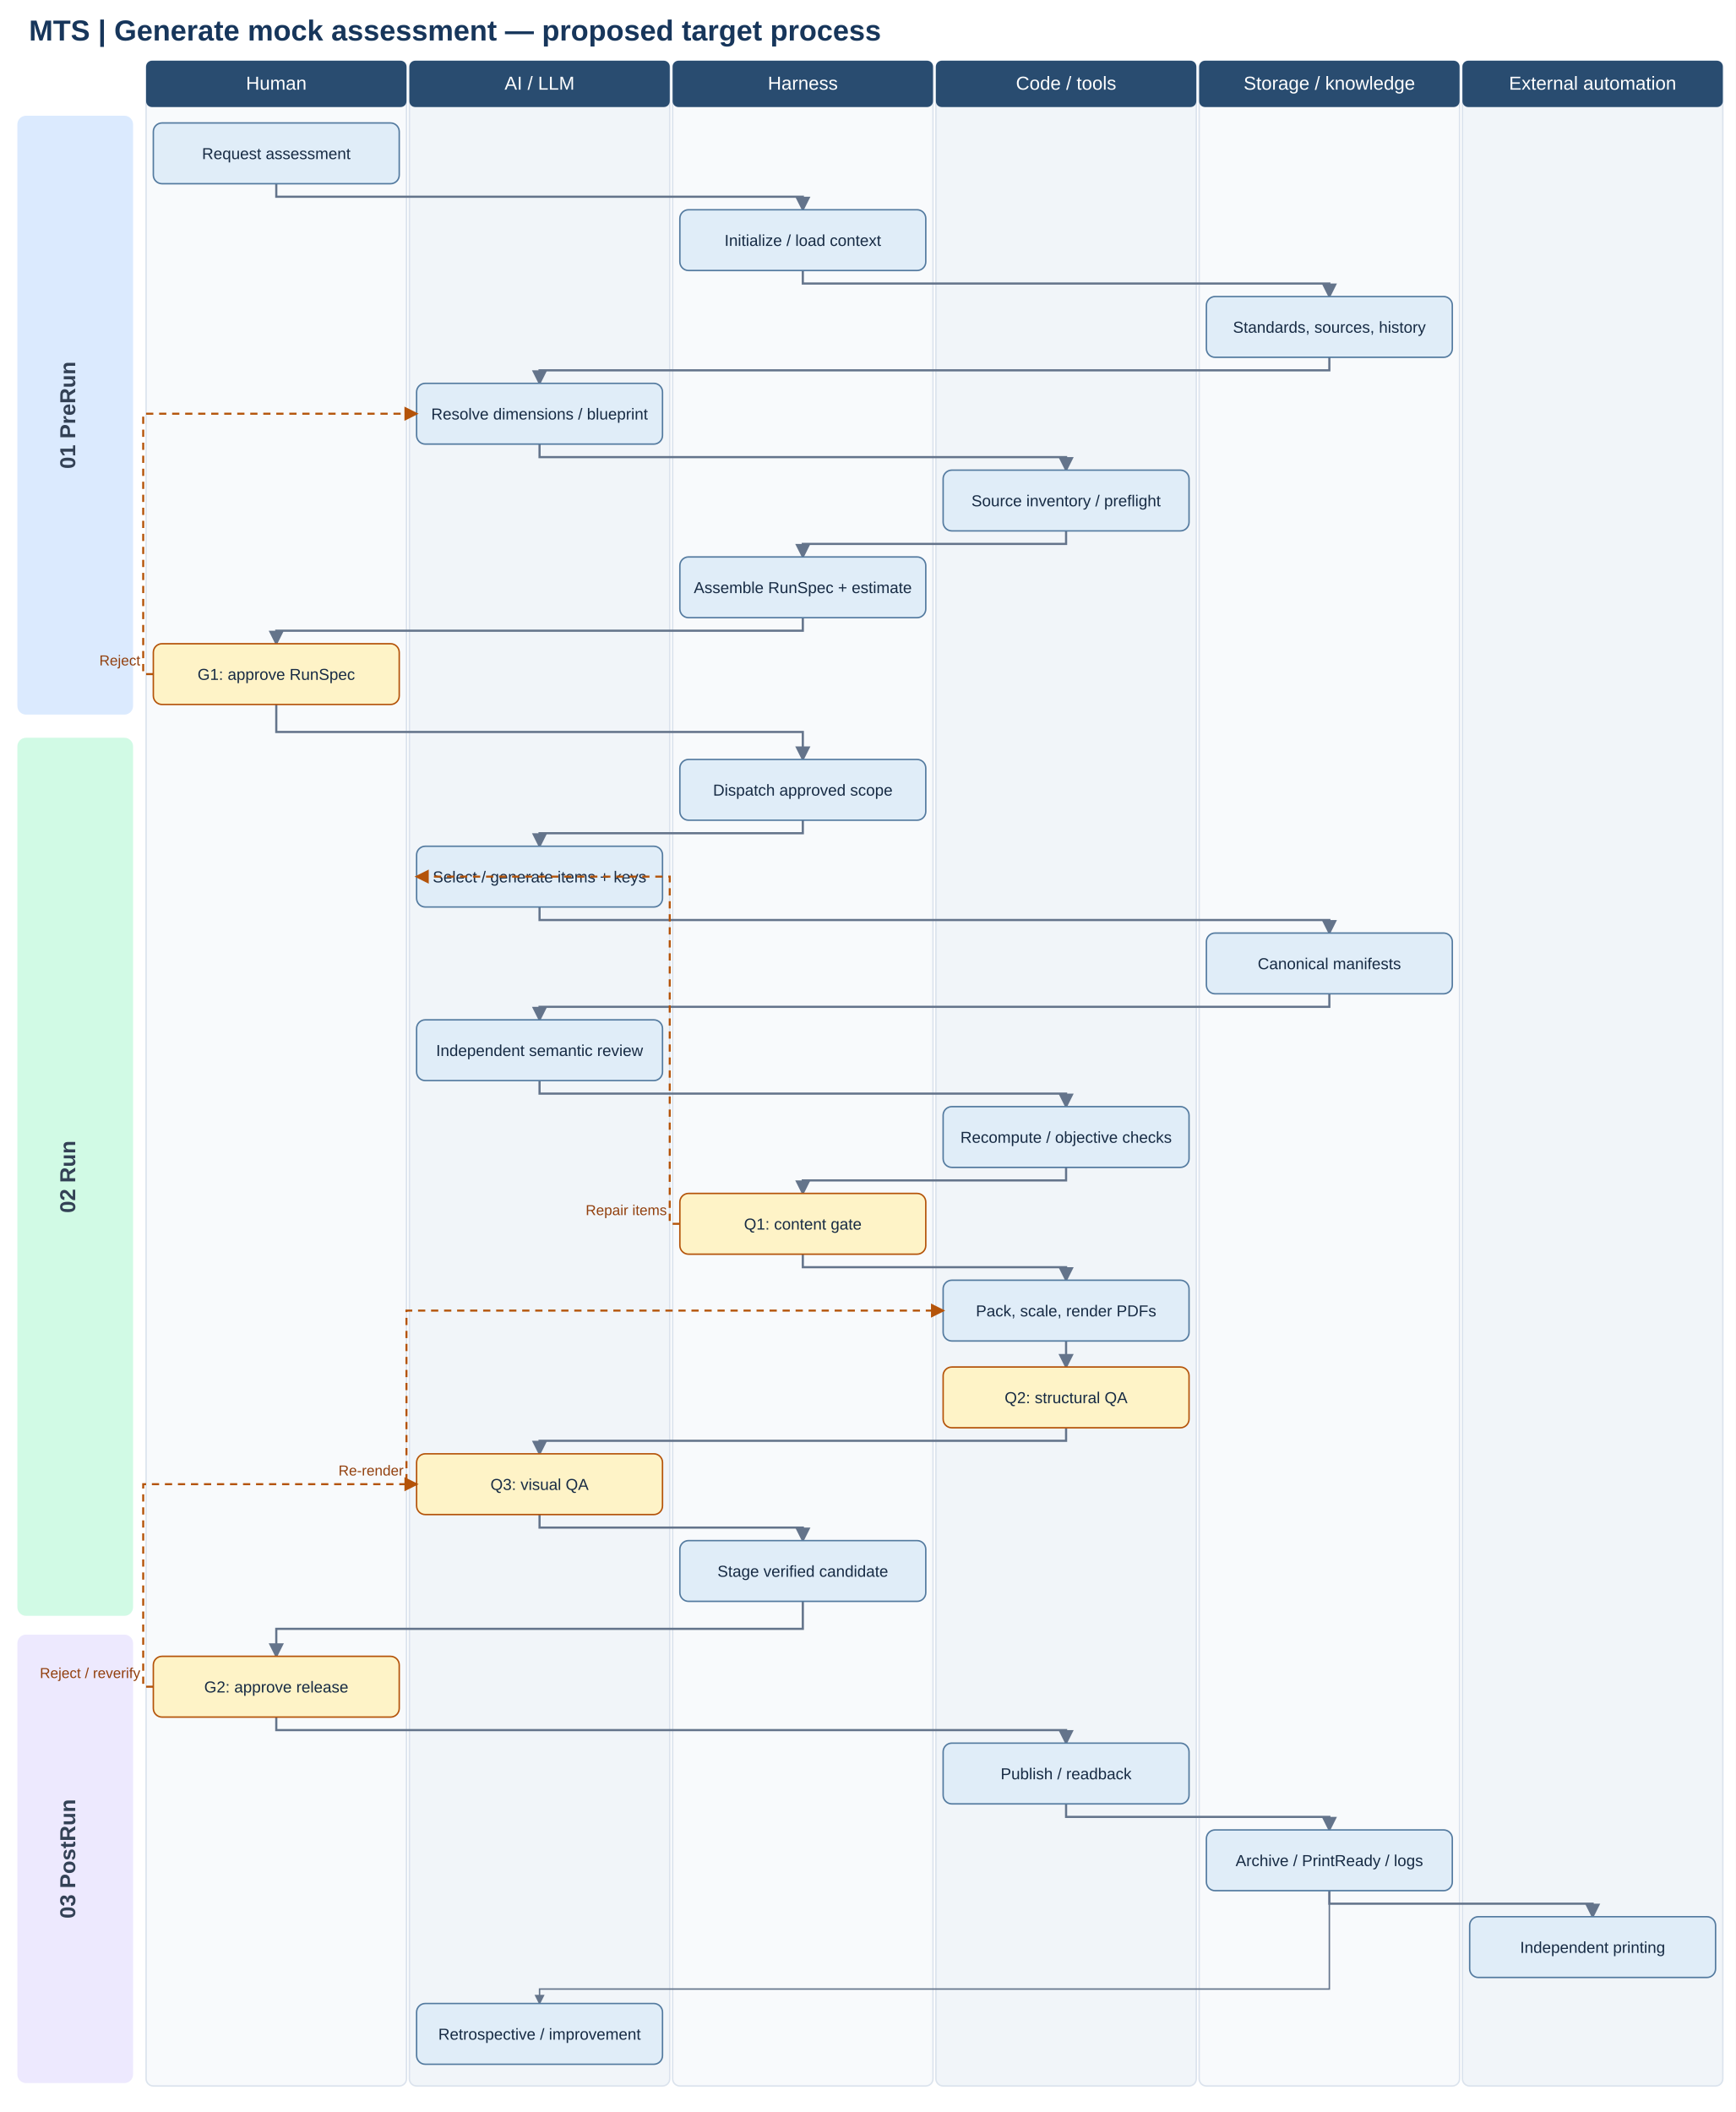
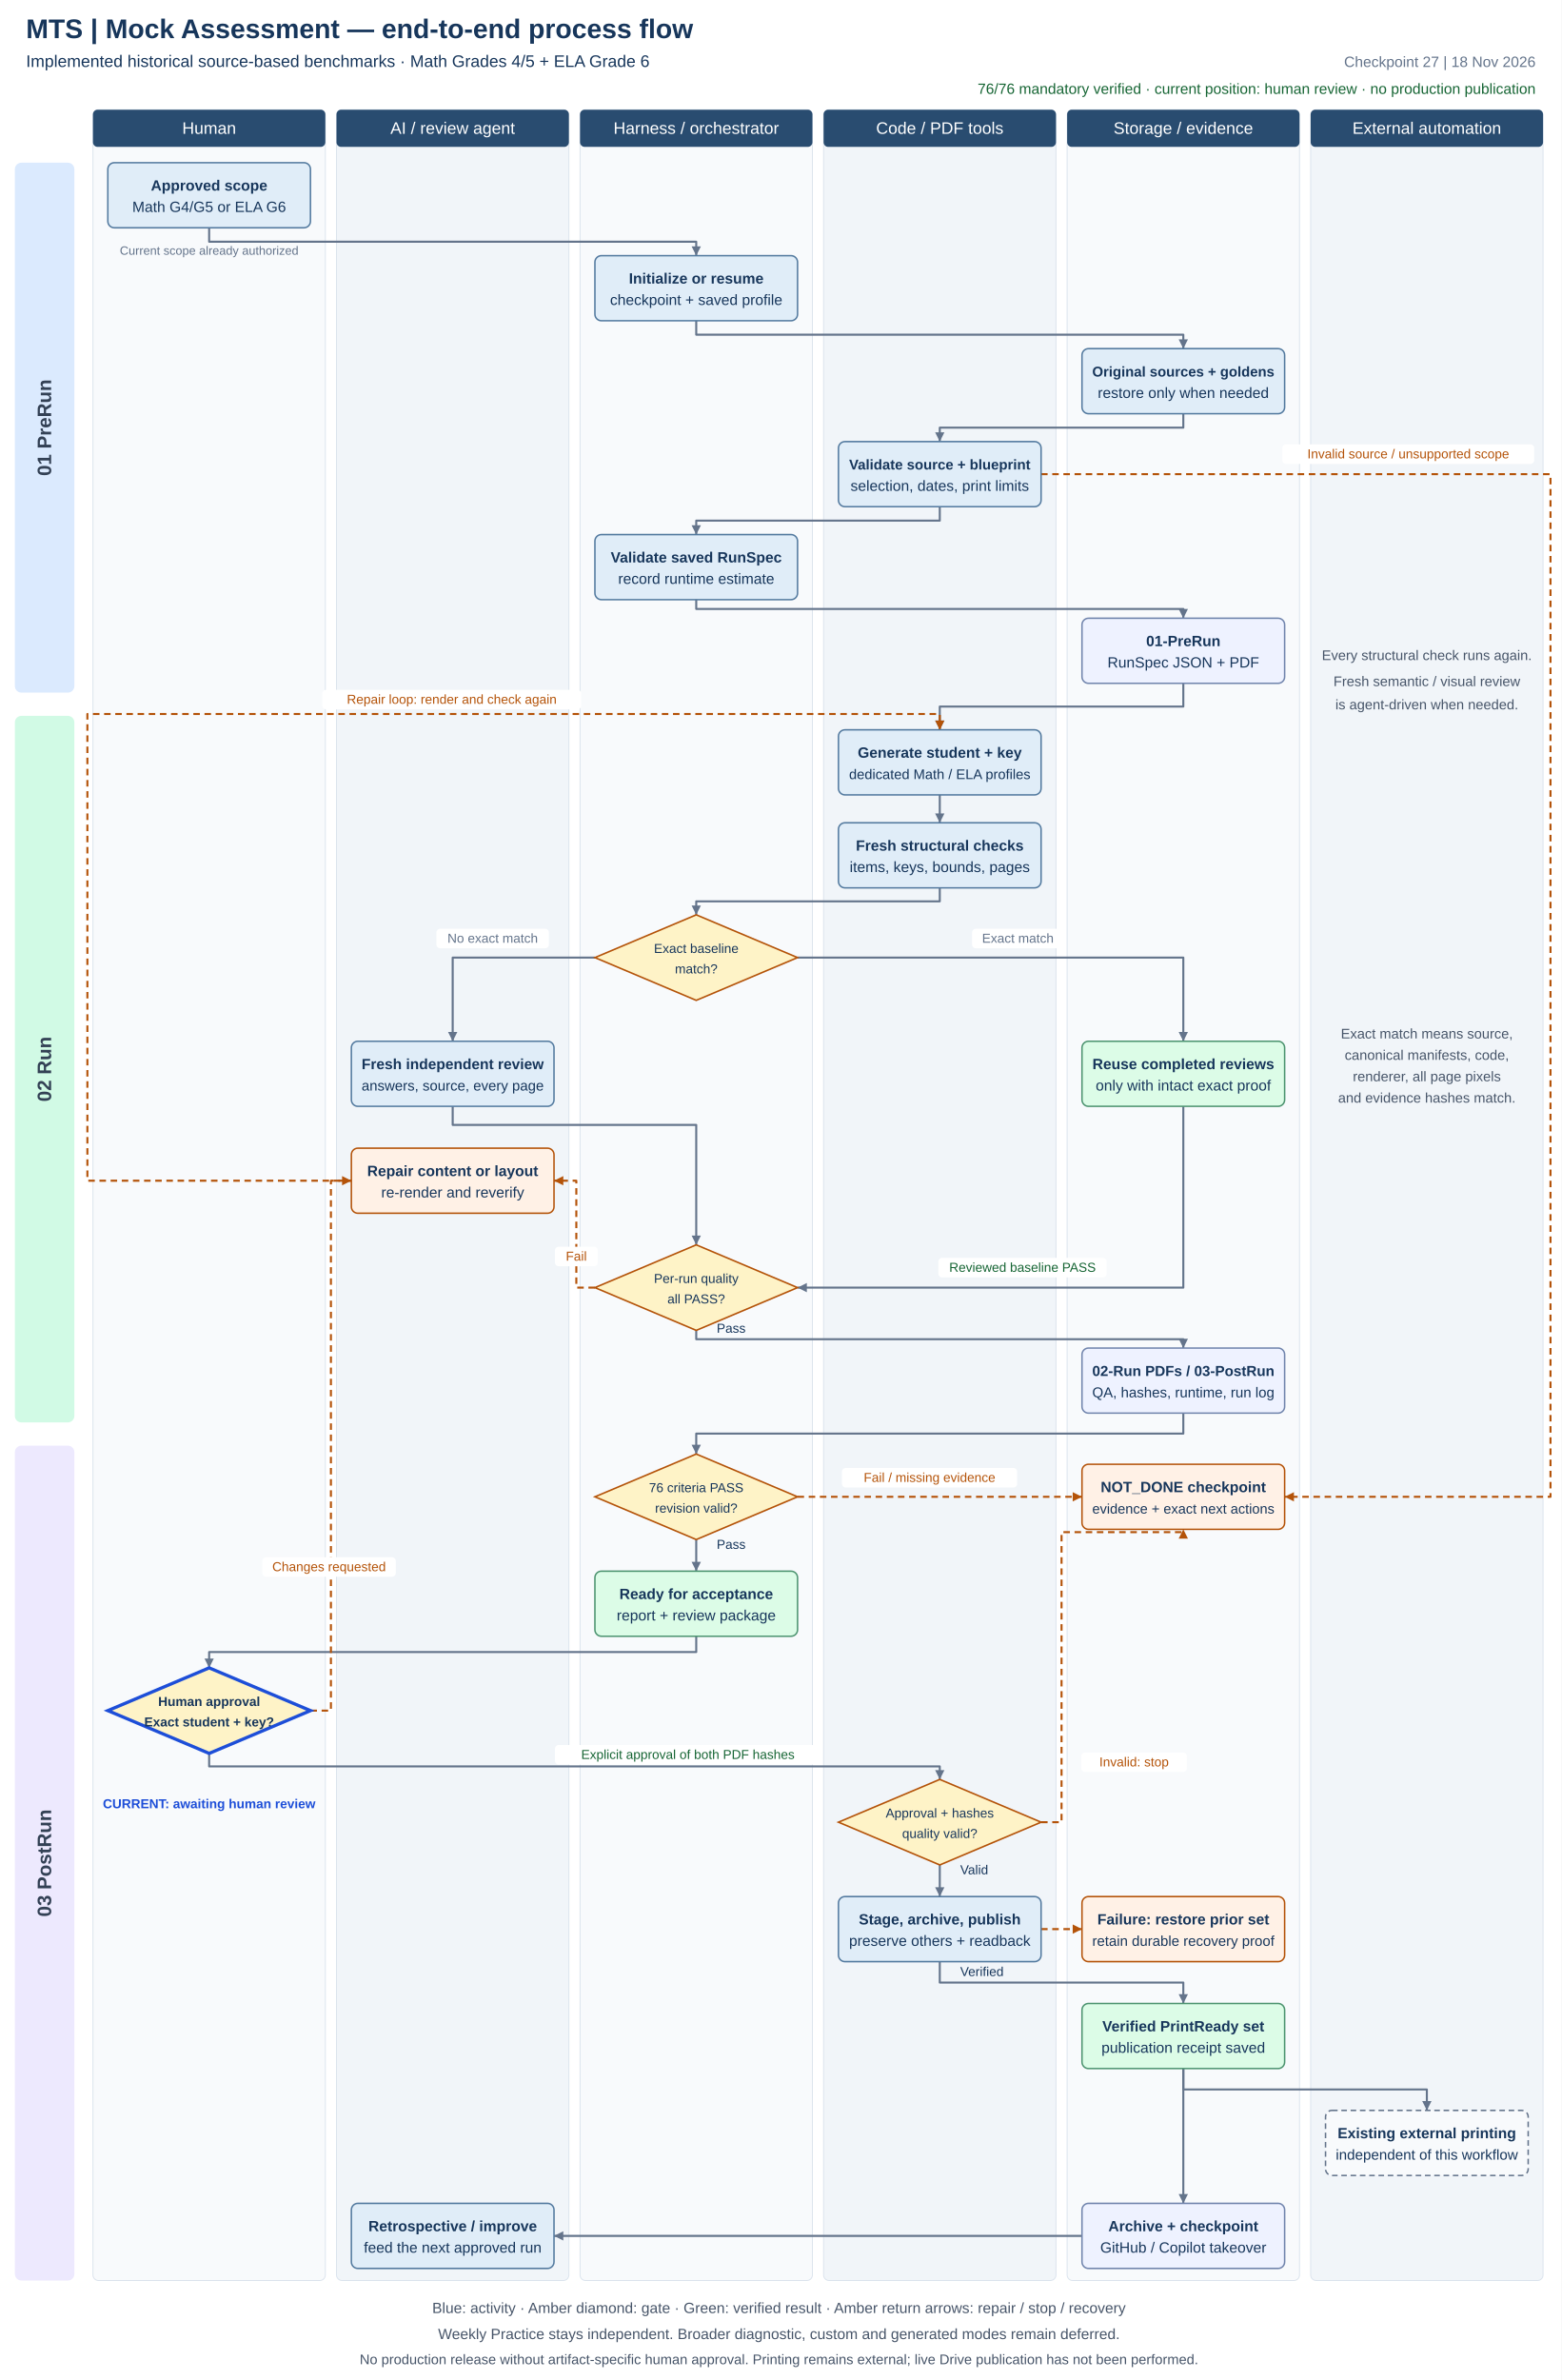
- <svg xmlns="http://www.w3.org/2000/svg" viewBox="0 0 1200 1460" role="img" aria-label="Mock assessment end-to-end swimlane">
-   <defs>
-     <marker id="a" markerWidth="7" markerHeight="7" refX="6" refY="3.5" orient="auto">
-       <path d="M0 0L7 3.5L0 7Z" fill="#64748b" />
-     </marker>
-     <marker id="r" markerWidth="7" markerHeight="7" refX="6" refY="3.5" orient="auto">
-       <path d="M0 0L7 3.5L0 7Z" fill="#b45309" />
-     </marker>
-   </defs>
-   <rect width="1200" height="1460" fill="#fff" />
-   <g font-family="Arial,sans-serif">
-     <text x="20" y="28" font-size="20" font-weight="bold" fill="#17365b">MTS | Generate mock assessment — proposed target process</text>
-     <rect x="101" y="42" width="180" height="1400" rx="5" fill="#f8fafc" stroke="#dbe3ed" />
-     <rect x="101" y="42" width="180" height="32" rx="4" fill="#294c70" />
-     <text x="191" y="62" fill="white" text-anchor="middle" font-size="13">Human</text>
-     <rect x="283" y="42" width="180" height="1400" rx="5" fill="#f1f5f9" stroke="#dbe3ed" />
-     <rect x="283" y="42" width="180" height="32" rx="4" fill="#294c70" />
-     <text x="373" y="62" fill="white" text-anchor="middle" font-size="13">AI / LLM</text>
-     <rect x="465" y="42" width="180" height="1400" rx="5" fill="#f8fafc" stroke="#dbe3ed" />
-     <rect x="465" y="42" width="180" height="32" rx="4" fill="#294c70" />
-     <text x="555" y="62" fill="white" text-anchor="middle" font-size="13">Harness</text>
-     <rect x="647" y="42" width="180" height="1400" rx="5" fill="#f1f5f9" stroke="#dbe3ed" />
-     <rect x="647" y="42" width="180" height="32" rx="4" fill="#294c70" />
-     <text x="737" y="62" fill="white" text-anchor="middle" font-size="13">Code / tools</text>
-     <rect x="829" y="42" width="180" height="1400" rx="5" fill="#f8fafc" stroke="#dbe3ed" />
-     <rect x="829" y="42" width="180" height="32" rx="4" fill="#294c70" />
-     <text x="919" y="62" fill="white" text-anchor="middle" font-size="13">Storage / knowledge</text>
-     <rect x="1011" y="42" width="180" height="1400" rx="5" fill="#f1f5f9" stroke="#dbe3ed" />
-     <rect x="1011" y="42" width="180" height="32" rx="4" fill="#294c70" />
-     <text x="1101" y="62" fill="white" text-anchor="middle" font-size="13">External automation</text>
-     <rect x="12" y="80" width="80" height="414" rx="6" fill="#dbeafe" />
-     <text transform="translate(52 287) rotate(-90)" text-anchor="middle" font-size="15" font-weight="bold" fill="#334155">01 PreRun</text>
-     <rect x="12" y="510" width="80" height="607" rx="6" fill="#d1fae5" />
-     <text transform="translate(52 813.5) rotate(-90)" text-anchor="middle" font-size="15" font-weight="bold" fill="#334155">02 Run</text>
-     <rect x="12" y="1130" width="80" height="310" rx="6" fill="#ede9fe" />
-     <text transform="translate(52 1285) rotate(-90)" text-anchor="middle" font-size="15" font-weight="bold" fill="#334155">03 PostRun</text>
-     <path d="M191 127 V136 H555 V145" fill="none" stroke="#64748b" stroke-width="1.5" marker-end="url(#a)" />
-     <path d="M555 187 V196 H919 V205" fill="none" stroke="#64748b" stroke-width="1.5" marker-end="url(#a)" />
-     <path d="M919 247 V256 H373 V265" fill="none" stroke="#64748b" stroke-width="1.5" marker-end="url(#a)" />
-     <path d="M373 307 V316 H737 V325" fill="none" stroke="#64748b" stroke-width="1.5" marker-end="url(#a)" />
-     <path d="M737 367 V376 H555 V385" fill="none" stroke="#64748b" stroke-width="1.5" marker-end="url(#a)" />
-     <path d="M555 427 V436 H191 V445" fill="none" stroke="#64748b" stroke-width="1.5" marker-end="url(#a)" />
-     <path d="M191 487 V506 H555 V525" fill="none" stroke="#64748b" stroke-width="1.5" marker-end="url(#a)" />
-     <path d="M555 567 V576 H373 V585" fill="none" stroke="#64748b" stroke-width="1.5" marker-end="url(#a)" />
-     <path d="M373 627 V636 H919 V645" fill="none" stroke="#64748b" stroke-width="1.5" marker-end="url(#a)" />
-     <path d="M919 687 V696 H373 V705" fill="none" stroke="#64748b" stroke-width="1.5" marker-end="url(#a)" />
-     <path d="M373 747 V756 H737 V765" fill="none" stroke="#64748b" stroke-width="1.5" marker-end="url(#a)" />
-     <path d="M737 807 V816 H555 V825" fill="none" stroke="#64748b" stroke-width="1.5" marker-end="url(#a)" />
-     <path d="M555 867 V876 H737 V885" fill="none" stroke="#64748b" stroke-width="1.5" marker-end="url(#a)" />
-     <path d="M737 927 V936 H737 V945" fill="none" stroke="#64748b" stroke-width="1.5" marker-end="url(#a)" />
-     <path d="M737 987 V996 H373 V1005" fill="none" stroke="#64748b" stroke-width="1.5" marker-end="url(#a)" />
-     <path d="M373 1047 V1056 H555 V1065" fill="none" stroke="#64748b" stroke-width="1.5" marker-end="url(#a)" />
-     <path d="M555 1107 V1126 H191 V1145" fill="none" stroke="#64748b" stroke-width="1.5" marker-end="url(#a)" />
-     <path d="M191 1187 V1196 H737 V1205" fill="none" stroke="#64748b" stroke-width="1.5" marker-end="url(#a)" />
-     <path d="M737 1247 V1256 H919 V1265" fill="none" stroke="#64748b" stroke-width="1.5" marker-end="url(#a)" />
-     <path d="M919 1307 V1316 H1101 V1325" fill="none" stroke="#64748b" stroke-width="1.5" marker-end="url(#a)" />
-     <path d="M919 1307 V1375 H373 V1385" stroke="#64748b" fill="none" marker-end="url(#a)" />
-     <rect x="106" y="85" width="170" height="42" rx="6" fill="#e0edf8" stroke="#537a9f" />
-     <text x="191" y="110" font-size="11" text-anchor="middle" fill="#172b44">Request assessment</text>
-     <rect x="470" y="145" width="170" height="42" rx="6" fill="#e0edf8" stroke="#537a9f" />
-     <text x="555" y="170" font-size="11" text-anchor="middle" fill="#172b44">Initialize / load context</text>
-     <rect x="834" y="205" width="170" height="42" rx="6" fill="#e0edf8" stroke="#537a9f" />
-     <text x="919" y="230" font-size="11" text-anchor="middle" fill="#172b44">Standards, sources, history</text>
-     <rect x="288" y="265" width="170" height="42" rx="6" fill="#e0edf8" stroke="#537a9f" />
-     <text x="373" y="290" font-size="11" text-anchor="middle" fill="#172b44">Resolve dimensions / blueprint</text>
-     <rect x="652" y="325" width="170" height="42" rx="6" fill="#e0edf8" stroke="#537a9f" />
-     <text x="737" y="350" font-size="11" text-anchor="middle" fill="#172b44">Source inventory / preflight</text>
-     <rect x="470" y="385" width="170" height="42" rx="6" fill="#e0edf8" stroke="#537a9f" />
-     <text x="555" y="410" font-size="11" text-anchor="middle" fill="#172b44">Assemble RunSpec + estimate</text>
-     <rect x="106" y="445" width="170" height="42" rx="6" fill="#fef3c7" stroke="#b45309" />
-     <text x="191" y="470" font-size="11" text-anchor="middle" fill="#172b44">G1: approve RunSpec</text>
-     <rect x="470" y="525" width="170" height="42" rx="6" fill="#e0edf8" stroke="#537a9f" />
-     <text x="555" y="550" font-size="11" text-anchor="middle" fill="#172b44">Dispatch approved scope</text>
-     <rect x="288" y="585" width="170" height="42" rx="6" fill="#e0edf8" stroke="#537a9f" />
-     <text x="373" y="610" font-size="11" text-anchor="middle" fill="#172b44">Select / generate items + keys</text>
-     <rect x="834" y="645" width="170" height="42" rx="6" fill="#e0edf8" stroke="#537a9f" />
-     <text x="919" y="670" font-size="11" text-anchor="middle" fill="#172b44">Canonical manifests</text>
-     <rect x="288" y="705" width="170" height="42" rx="6" fill="#e0edf8" stroke="#537a9f" />
-     <text x="373" y="730" font-size="11" text-anchor="middle" fill="#172b44">Independent semantic review</text>
-     <rect x="652" y="765" width="170" height="42" rx="6" fill="#e0edf8" stroke="#537a9f" />
-     <text x="737" y="790" font-size="11" text-anchor="middle" fill="#172b44">Recompute / objective checks</text>
-     <rect x="470" y="825" width="170" height="42" rx="6" fill="#fef3c7" stroke="#b45309" />
-     <text x="555" y="850" font-size="11" text-anchor="middle" fill="#172b44">Q1: content gate</text>
-     <rect x="652" y="885" width="170" height="42" rx="6" fill="#e0edf8" stroke="#537a9f" />
-     <text x="737" y="910" font-size="11" text-anchor="middle" fill="#172b44">Pack, scale, render PDFs</text>
-     <rect x="652" y="945" width="170" height="42" rx="6" fill="#fef3c7" stroke="#b45309" />
-     <text x="737" y="970" font-size="11" text-anchor="middle" fill="#172b44">Q2: structural QA</text>
-     <rect x="288" y="1005" width="170" height="42" rx="6" fill="#fef3c7" stroke="#b45309" />
-     <text x="373" y="1030" font-size="11" text-anchor="middle" fill="#172b44">Q3: visual QA</text>
-     <rect x="470" y="1065" width="170" height="42" rx="6" fill="#e0edf8" stroke="#537a9f" />
-     <text x="555" y="1090" font-size="11" text-anchor="middle" fill="#172b44">Stage verified candidate</text>
-     <rect x="106" y="1145" width="170" height="42" rx="6" fill="#fef3c7" stroke="#b45309" />
-     <text x="191" y="1170" font-size="11" text-anchor="middle" fill="#172b44">G2: approve release</text>
-     <rect x="652" y="1205" width="170" height="42" rx="6" fill="#e0edf8" stroke="#537a9f" />
-     <text x="737" y="1230" font-size="11" text-anchor="middle" fill="#172b44">Publish / readback</text>
-     <rect x="834" y="1265" width="170" height="42" rx="6" fill="#e0edf8" stroke="#537a9f" />
-     <text x="919" y="1290" font-size="11" text-anchor="middle" fill="#172b44">Archive / PrintReady / logs</text>
-     <rect x="1016" y="1325" width="170" height="42" rx="6" fill="#e0edf8" stroke="#537a9f" />
-     <text x="1101" y="1350" font-size="11" text-anchor="middle" fill="#172b44">Independent printing</text>
-     <rect x="288" y="1385" width="170" height="42" rx="6" fill="#e0edf8" stroke="#537a9f" />
-     <text x="373" y="1410" font-size="11" text-anchor="middle" fill="#172b44">Retrospective / improvement</text>
-     <path d="M106 466 H99 V286 H288" stroke="#b45309" stroke-width="1.4" stroke-dasharray="5 4" fill="none" marker-end="url(#r)" />
-     <text x="97" y="460" text-anchor="end" font-size="10" fill="#92400e">Reject</text>
-     <path d="M470 846 H463 V606 H288" stroke="#b45309" stroke-width="1.4" stroke-dasharray="5 4" fill="none" marker-end="url(#r)" />
-     <text x="461" y="840" text-anchor="end" font-size="10" fill="#92400e">Repair items</text>
-     <path d="M288 1026 H281 V906 H652" stroke="#b45309" stroke-width="1.4" stroke-dasharray="5 4" fill="none" marker-end="url(#r)" />
-     <text x="279" y="1020" text-anchor="end" font-size="10" fill="#92400e">Re-render</text>
-     <path d="M106 1166 H99 V1026 H288" stroke="#b45309" stroke-width="1.4" stroke-dasharray="5 4" fill="none" marker-end="url(#r)" />
-     <text x="97" y="1160" text-anchor="end" font-size="10" fill="#92400e">Reject / reverify</text>
+ <svg xmlns="http://www.w3.org/2000/svg" width="1680" height="2560" viewBox="0 0 1680 2560" role="img" aria-label="Implemented MTS Mock Assessment end-to-end process flow with six responsibility swimlanes">
+   <rect width="1680" height="2560" fill="#fff" />
+   <g font-family="Arial, Helvetica, sans-serif">
+     <text x="28" y="41" font-size="29" fill="#17365b" text-anchor="start" font-weight="bold">MTS | Mock Assessment — end-to-end process flow</text>
+     <text x="28" y="72" font-size="18" fill="#17365b" text-anchor="start" font-weight="normal">Implemented historical source-based benchmarks · Math Grades 4/5 + ELA Grade 6</text>
+     <text x="1652" y="72" font-size="16" fill="#64748b" text-anchor="end" font-weight="normal">Checkpoint 27 | 18 Nov 2026</text>
+     <text x="1652" y="101" font-size="16" fill="#166534" text-anchor="end" font-weight="normal">76/76 mandatory verified · current position: human review · no production publication</text>
+     <rect x="100" y="118" width="250" height="2335" rx="6" fill="#f8fafc" stroke="#dbe3ed" />
+     <rect x="100" y="118" width="250" height="40" rx="5" fill="#294c70" />
+     <text x="225" y="144" font-size="18" fill="white" text-anchor="middle" font-weight="normal">Human</text>
+     <rect x="362" y="118" width="250" height="2335" rx="6" fill="#f1f5f9" stroke="#dbe3ed" />
+     <rect x="362" y="118" width="250" height="40" rx="5" fill="#294c70" />
+     <text x="487" y="144" font-size="18" fill="white" text-anchor="middle" font-weight="normal">AI / review agent</text>
+     <rect x="624" y="118" width="250" height="2335" rx="6" fill="#f8fafc" stroke="#dbe3ed" />
+     <rect x="624" y="118" width="250" height="40" rx="5" fill="#294c70" />
+     <text x="749" y="144" font-size="18" fill="white" text-anchor="middle" font-weight="normal">Harness / orchestrator</text>
+     <rect x="886" y="118" width="250" height="2335" rx="6" fill="#f1f5f9" stroke="#dbe3ed" />
+     <rect x="886" y="118" width="250" height="40" rx="5" fill="#294c70" />
+     <text x="1011" y="144" font-size="18" fill="white" text-anchor="middle" font-weight="normal">Code / PDF tools</text>
+     <rect x="1148" y="118" width="250" height="2335" rx="6" fill="#f8fafc" stroke="#dbe3ed" />
+     <rect x="1148" y="118" width="250" height="40" rx="5" fill="#294c70" />
+     <text x="1273" y="144" font-size="18" fill="white" text-anchor="middle" font-weight="normal">Storage / evidence</text>
+     <rect x="1410" y="118" width="250" height="2335" rx="6" fill="#f1f5f9" stroke="#dbe3ed" />
+     <rect x="1410" y="118" width="250" height="40" rx="5" fill="#294c70" />
+     <text x="1535" y="144" font-size="18" fill="white" text-anchor="middle" font-weight="normal">External automation</text>
+     <rect x="16" y="175" width="64" height="570" rx="7" fill="#dbeafe" />
+     <text transform="translate(55 460.0) rotate(-90)" font-size="21" text-anchor="middle" font-weight="bold" fill="#334155">01 PreRun</text>
+     <rect x="16" y="770" width="64" height="760" rx="7" fill="#d1fae5" />
+     <text transform="translate(55 1150.0) rotate(-90)" font-size="21" text-anchor="middle" font-weight="bold" fill="#334155">02 Run</text>
+     <rect x="16" y="1555" width="64" height="898" rx="7" fill="#ede9fe" />
+     <text transform="translate(55 2004.0) rotate(-90)" font-size="21" text-anchor="middle" font-weight="bold" fill="#334155">03 PostRun</text>
+     <polyline points="225,245 225,260.0 749,260.0 749,275" fill="none" stroke="#64748b" stroke-width="2.2" stroke-linejoin="round" />
+     <polygon points="749,275 744,265 754,265" fill="#64748b" />
+     <polyline points="749,345 749,360.0 1273,360.0 1273,375" fill="none" stroke="#64748b" stroke-width="2.2" stroke-linejoin="round" />
+     <polygon points="1273,375 1268,365 1278,365" fill="#64748b" />
+     <polyline points="1273,445 1273,460.0 1011,460.0 1011,475" fill="none" stroke="#64748b" stroke-width="2.2" stroke-linejoin="round" />
+     <polygon points="1011,475 1006,465 1016,465" fill="#64748b" />
+     <polyline points="1011,545 1011,560.0 749,560.0 749,575" fill="none" stroke="#64748b" stroke-width="2.2" stroke-linejoin="round" />
+     <polygon points="749,575 744,565 754,565" fill="#64748b" />
+     <polyline points="749,645 749,655.0 1273,655.0 1273,665" fill="none" stroke="#64748b" stroke-width="2.2" stroke-linejoin="round" />
+     <polygon points="1273,665 1268,655 1278,655" fill="#64748b" />
+     <polyline points="1273,735 1273,760.0 1011,760.0 1011,785" fill="none" stroke="#64748b" stroke-width="2.2" stroke-linejoin="round" />
+     <polygon points="1011,785 1006,775 1016,775" fill="#64748b" />
+     <polyline points="1011,855 1011,885" fill="none" stroke="#64748b" stroke-width="2.2" stroke-linejoin="round" />
+     <polygon points="1011,885 1006,875 1016,875" fill="#64748b" />
+     <polyline points="1011,955 1011,969.5 749,969.5 749,984" fill="none" stroke="#64748b" stroke-width="2.2" stroke-linejoin="round" />
+     <polygon points="749,984 744,974 754,974" fill="#64748b" />
+     <polyline points="640,1030 487,1030 487,1120" fill="none" stroke="#64748b" stroke-width="2.2" stroke-linejoin="round" />
+     <polygon points="487,1120 482,1110 492,1110" fill="#64748b" />
+     <rect x="469.5" y="999" width="121.0" height="21" rx="4" fill="#fff" />
+     <text x="530" y="1014" font-size="14" fill="#64748b" text-anchor="middle" font-weight="normal">No exact match</text>
+     <polyline points="858,1030 1273,1030 1273,1120" fill="none" stroke="#64748b" stroke-width="2.2" stroke-linejoin="round" />
+     <polygon points="1273,1120 1268,1110 1278,1110" fill="#64748b" />
+     <rect x="1045.75" y="999" width="98.5" height="21" rx="4" fill="#fff" />
+     <text x="1095" y="1014" font-size="14" fill="#64748b" text-anchor="middle" font-weight="normal">Exact match</text>
+     <polyline points="487,1190 487,1210 749,1210 749,1339" fill="none" stroke="#64748b" stroke-width="2.2" stroke-linejoin="round" />
+     <polygon points="749,1339 744,1329 754,1329" fill="#64748b" />
+     <polyline points="1273,1190 1273,1385 858,1385" fill="none" stroke="#64748b" stroke-width="2.2" stroke-linejoin="round" />
+     <polygon points="858,1385 868,1380 868,1390" fill="#64748b" />
+     <rect x="1009.5" y="1353" width="181.0" height="21" rx="4" fill="#fff" />
+     <text x="1100" y="1368" font-size="14" fill="#166534" text-anchor="middle" font-weight="normal">Reviewed baseline PASS</text>
+     <polyline points="640,1385 620,1385 620,1270 596,1270" fill="none" stroke="#b45309" stroke-width="2.2" stroke-linejoin="round" stroke-dasharray="7 5" />
+     <polygon points="596,1270 606,1265 606,1275" fill="#b45309" />
+     <rect x="597.0" y="1341" width="46.0" height="21" rx="4" fill="#fff" />
+     <text x="620" y="1356" font-size="14" fill="#b45309" text-anchor="middle" font-weight="normal">Fail</text>
+     <polyline points="378,1270 94,1270 94,768 1011,768 1011,785" fill="none" stroke="#b45309" stroke-width="2.2" stroke-linejoin="round" stroke-dasharray="7 5" />
+     <polygon points="1011,785 1006,775 1016,775" fill="#b45309" />
+     <rect x="346.75" y="742" width="278.5" height="21" rx="4" fill="#fff" />
+     <text x="486" y="757" font-size="14" fill="#b45309" text-anchor="middle" font-weight="normal">Repair loop: render and check again</text>
+     <polyline points="749,1431 749,1440.5 1273,1440.5 1273,1450" fill="none" stroke="#64748b" stroke-width="2.2" stroke-linejoin="round" />
+     <polygon points="1273,1450 1268,1440 1278,1440" fill="#64748b" />
+     <text x="771" y="1433.5" font-size="14" fill="#17365b" text-anchor="start" font-weight="normal">Pass</text>
+     <polyline points="1273,1520 1273,1542.0 749,1542.0 749,1564" fill="none" stroke="#64748b" stroke-width="2.2" stroke-linejoin="round" />
+     <polygon points="749,1564 744,1554 754,1554" fill="#64748b" />
+     <polyline points="858,1610 1164,1610" fill="none" stroke="#b45309" stroke-width="2.2" stroke-linejoin="round" stroke-dasharray="7 5" />
+     <polygon points="1164,1610 1154,1605 1154,1615" fill="#b45309" />
+     <rect x="905.75" y="1579" width="188.5" height="21" rx="4" fill="#fff" />
+     <text x="1000" y="1594" font-size="14" fill="#b45309" text-anchor="middle" font-weight="normal">Fail / missing evidence</text>
+     <polyline points="749,1656 749,1690" fill="none" stroke="#64748b" stroke-width="2.2" stroke-linejoin="round" />
+     <polygon points="749,1690 744,1680 754,1680" fill="#64748b" />
+     <text x="771" y="1666.0" font-size="14" fill="#17365b" text-anchor="start" font-weight="normal">Pass</text>
+     <polyline points="749,1760 749,1777.0 225,1777.0 225,1794" fill="none" stroke="#64748b" stroke-width="2.2" stroke-linejoin="round" />
+     <polygon points="225,1794 220,1784 230,1784" fill="#64748b" />
+     <polyline points="334,1840 356,1840 356,1270 378,1270" fill="none" stroke="#b45309" stroke-width="2.2" stroke-linejoin="round" stroke-dasharray="7 5" />
+     <polygon points="378,1270 368,1265 368,1275" fill="#b45309" />
+     <rect x="282.25" y="1675" width="143.5" height="21" rx="4" fill="#fff" />
+     <text x="354" y="1690" font-size="14" fill="#b45309" text-anchor="middle" font-weight="normal">Changes requested</text>
+     <polyline points="225,1886 225,1900.0 1011,1900.0 1011,1914" fill="none" stroke="#64748b" stroke-width="2.2" stroke-linejoin="round" />
+     <polygon points="1011,1914 1006,1904 1016,1904" fill="#64748b" />
+     <rect x="597.0" y="1877" width="286.0" height="21" rx="4" fill="#fff" />
+     <text x="740" y="1892" font-size="14" fill="#166534" text-anchor="middle" font-weight="normal">Explicit approval of both PDF hashes</text>
+     <polyline points="1120,1960 1142,1960 1142,1648 1273,1648 1273,1645" fill="none" stroke="#b45309" stroke-width="2.2" stroke-linejoin="round" stroke-dasharray="7 5" />
+     <polygon points="1273,1645 1268,1655 1278,1655" fill="#b45309" />
+     <rect x="1163.25" y="1885" width="113.5" height="21" rx="4" fill="#fff" />
+     <text x="1220" y="1900" font-size="14" fill="#b45309" text-anchor="middle" font-weight="normal">Invalid: stop</text>
+     <polyline points="1011,2006 1011,2040" fill="none" stroke="#64748b" stroke-width="2.2" stroke-linejoin="round" />
+     <polygon points="1011,2040 1006,2030 1016,2030" fill="#64748b" />
+     <text x="1033" y="2016.0" font-size="14" fill="#17365b" text-anchor="start" font-weight="normal">Valid</text>
+     <polyline points="1120,2075 1164,2075" fill="none" stroke="#b45309" stroke-width="2.2" stroke-linejoin="round" stroke-dasharray="7 5" />
+     <polygon points="1164,2075 1154,2070 1154,2080" fill="#b45309" />
+     <polyline points="1011,2110 1011,2132.5 1273,2132.5 1273,2155" fill="none" stroke="#64748b" stroke-width="2.2" stroke-linejoin="round" />
+     <polygon points="1273,2155 1268,2145 1278,2145" fill="#64748b" />
+     <text x="1033" y="2125.5" font-size="14" fill="#17365b" text-anchor="start" font-weight="normal">Verified</text>
+     <polyline points="1273,2225 1273,2247.5 1535,2247.5 1535,2270" fill="none" stroke="#64748b" stroke-width="2.2" stroke-linejoin="round" />
+     <polygon points="1535,2270 1530,2260 1540,2260" fill="#64748b" />
+     <polyline points="1273,2225 1273,2370" fill="none" stroke="#64748b" stroke-width="2.2" stroke-linejoin="round" />
+     <polygon points="1273,2370 1268,2360 1278,2360" fill="#64748b" />
+     <polyline points="1164,2405 596,2405" fill="none" stroke="#64748b" stroke-width="2.2" stroke-linejoin="round" />
+     <polygon points="596,2405 606,2400 606,2410" fill="#64748b" />
+     <polyline points="1120,510 1668,510 1668,1610 1382,1610" fill="none" stroke="#b45309" stroke-width="2.2" stroke-linejoin="round" stroke-dasharray="7 5" />
+     <polygon points="1382,1610 1392,1605 1392,1615" fill="#b45309" />
+     <rect x="1379.5" y="478" width="271.0" height="21" rx="4" fill="#fff" />
+     <text x="1515" y="493" font-size="14" fill="#b45309" text-anchor="middle" font-weight="normal">Invalid source / unsupported scope</text>
+     <rect x="116" y="175" width="218" height="70" rx="7" fill="#e0edf8" stroke="#537a9f" stroke-width="1.6" />
+     <text x="225" y="205" font-size="16" fill="#17365b" text-anchor="middle" font-weight="bold">Approved scope</text>
+     <text x="225" y="228" font-size="16" fill="#17365b" text-anchor="middle" font-weight="normal">Math G4/G5 or ELA G6</text>
+     <rect x="640" y="275" width="218" height="70" rx="7" fill="#e0edf8" stroke="#537a9f" stroke-width="1.6" />
+     <text x="749" y="305" font-size="16" fill="#17365b" text-anchor="middle" font-weight="bold">Initialize or resume</text>
+     <text x="749" y="328" font-size="16" fill="#17365b" text-anchor="middle" font-weight="normal">checkpoint + saved profile</text>
+     <rect x="1164" y="375" width="218" height="70" rx="7" fill="#e0edf8" stroke="#537a9f" stroke-width="1.6" />
+     <text x="1273" y="405" font-size="15.234" fill="#17365b" text-anchor="middle" font-weight="bold">Original sources + goldens</text>
+     <text x="1273" y="428" font-size="16" fill="#17365b" text-anchor="middle" font-weight="normal">restore only when needed</text>
+     <rect x="902" y="475" width="218" height="70" rx="7" fill="#e0edf8" stroke="#537a9f" stroke-width="1.6" />
+     <text x="1011" y="505" font-size="15.301" fill="#17365b" text-anchor="middle" font-weight="bold">Validate source + blueprint</text>
+     <text x="1011" y="528" font-size="16" fill="#17365b" text-anchor="middle" font-weight="normal">selection, dates, print limits</text>
+     <rect x="640" y="575" width="218" height="70" rx="7" fill="#e0edf8" stroke="#537a9f" stroke-width="1.6" />
+     <text x="749" y="605" font-size="16" fill="#17365b" text-anchor="middle" font-weight="bold">Validate saved RunSpec</text>
+     <text x="749" y="628" font-size="16" fill="#17365b" text-anchor="middle" font-weight="normal">record runtime estimate</text>
+     <rect x="1164" y="665" width="218" height="70" rx="7" fill="#eef2ff" stroke="#7185ad" stroke-width="1.6" />
+     <text x="1273" y="695" font-size="16" fill="#17365b" text-anchor="middle" font-weight="bold">01-PreRun</text>
+     <text x="1273" y="718" font-size="16" fill="#17365b" text-anchor="middle" font-weight="normal">RunSpec JSON + PDF</text>
+     <rect x="902" y="785" width="218" height="70" rx="7" fill="#e0edf8" stroke="#537a9f" stroke-width="1.6" />
+     <text x="1011" y="815" font-size="16" fill="#17365b" text-anchor="middle" font-weight="bold">Generate student + key</text>
+     <text x="1011" y="838" font-size="15.005" fill="#17365b" text-anchor="middle" font-weight="normal">dedicated Math / ELA profiles</text>
+     <rect x="902" y="885" width="218" height="70" rx="7" fill="#e0edf8" stroke="#537a9f" stroke-width="1.6" />
+     <text x="1011" y="915" font-size="16" fill="#17365b" text-anchor="middle" font-weight="bold">Fresh structural checks</text>
+     <text x="1011" y="938" font-size="16" fill="#17365b" text-anchor="middle" font-weight="normal">items, keys, bounds, pages</text>
+     <polygon points="749,984 858,1030 749,1076 640,1030" fill="#fef3c7" stroke="#b45309" stroke-width="1.7" />
+     <text x="749" y="1025" font-size="14" fill="#17365b" text-anchor="middle" font-weight="normal">Exact baseline</text>
+     <text x="749" y="1047" font-size="14" fill="#17365b" text-anchor="middle" font-weight="normal">match?</text>
+     <rect x="378" y="1120" width="218" height="70" rx="7" fill="#e0edf8" stroke="#537a9f" stroke-width="1.6" />
+     <text x="487" y="1150" font-size="15.887" fill="#17365b" text-anchor="middle" font-weight="bold">Fresh independent review</text>
+     <text x="487" y="1173" font-size="15.333" fill="#17365b" text-anchor="middle" font-weight="normal">answers, source, every page</text>
+     <rect x="1164" y="1120" width="218" height="70" rx="7" fill="#dcfce7" stroke="#4d9470" stroke-width="1.6" />
+     <text x="1273" y="1150" font-size="16" fill="#17365b" text-anchor="middle" font-weight="bold">Reuse completed reviews</text>
+     <text x="1273" y="1173" font-size="16" fill="#17365b" text-anchor="middle" font-weight="normal">only with intact exact proof</text>
+     <rect x="378" y="1235" width="218" height="70" rx="7" fill="#fff1e6" stroke="#b45309" stroke-width="1.6" />
+     <text x="487" y="1265" font-size="16" fill="#17365b" text-anchor="middle" font-weight="bold">Repair content or layout</text>
+     <text x="487" y="1288" font-size="16" fill="#17365b" text-anchor="middle" font-weight="normal">re-render and reverify</text>
+     <polygon points="749,1339 858,1385 749,1431 640,1385" fill="#fef3c7" stroke="#b45309" stroke-width="1.7" />
+     <text x="749" y="1380" font-size="14" fill="#17365b" text-anchor="middle" font-weight="normal">Per-run quality</text>
+     <text x="749" y="1402" font-size="14" fill="#17365b" text-anchor="middle" font-weight="normal">all PASS?</text>
+     <rect x="1164" y="1450" width="218" height="70" rx="7" fill="#eef2ff" stroke="#7185ad" stroke-width="1.6" />
+     <text x="1273" y="1480" font-size="15.54" fill="#17365b" text-anchor="middle" font-weight="bold">02-Run PDFs / 03-PostRun</text>
+     <text x="1273" y="1503" font-size="15.399" fill="#17365b" text-anchor="middle" font-weight="normal">QA, hashes, runtime, run log</text>
+     <polygon points="749,1564 858,1610 749,1656 640,1610" fill="#fef3c7" stroke="#b45309" stroke-width="1.7" />
+     <text x="749" y="1605" font-size="14" fill="#17365b" text-anchor="middle" font-weight="normal">76 criteria PASS</text>
+     <text x="749" y="1627" font-size="14" fill="#17365b" text-anchor="middle" font-weight="normal">revision valid?</text>
+     <rect x="1164" y="1575" width="218" height="70" rx="7" fill="#fff1e6" stroke="#b45309" stroke-width="1.6" />
+     <text x="1273" y="1605" font-size="16" fill="#17365b" text-anchor="middle" font-weight="bold">NOT_DONE checkpoint</text>
+     <text x="1273" y="1628" font-size="14.909" fill="#17365b" text-anchor="middle" font-weight="normal">evidence + exact next actions</text>
+     <rect x="640" y="1690" width="218" height="70" rx="7" fill="#dcfce7" stroke="#4d9470" stroke-width="1.6" />
+     <text x="749" y="1720" font-size="16" fill="#17365b" text-anchor="middle" font-weight="bold">Ready for acceptance</text>
+     <text x="749" y="1743" font-size="16" fill="#17365b" text-anchor="middle" font-weight="normal">report + review package</text>
+     <polygon points="225,1794 334,1840 225,1886 116,1840" fill="#fef3c7" stroke="#1d4ed8" stroke-width="3.5" />
+     <text x="225" y="1835" font-size="14" fill="#17365b" text-anchor="middle" font-weight="bold">Human approval</text>
+     <text x="225" y="1857" font-size="14" fill="#17365b" text-anchor="middle" font-weight="bold">Exact student + key?</text>
+     <polygon points="1011,1914 1120,1960 1011,2006 902,1960" fill="#fef3c7" stroke="#b45309" stroke-width="1.7" />
+     <text x="1011" y="1955" font-size="14" fill="#17365b" text-anchor="middle" font-weight="normal">Approval + hashes</text>
+     <text x="1011" y="1977" font-size="14" fill="#17365b" text-anchor="middle" font-weight="normal">quality valid?</text>
+     <rect x="902" y="2040" width="218" height="70" rx="7" fill="#e0edf8" stroke="#537a9f" stroke-width="1.6" />
+     <text x="1011" y="2070" font-size="16" fill="#17365b" text-anchor="middle" font-weight="bold">Stage, archive, publish</text>
+     <text x="1011" y="2093" font-size="16" fill="#17365b" text-anchor="middle" font-weight="normal">preserve others + readback</text>
+     <rect x="1164" y="2040" width="218" height="70" rx="7" fill="#fff1e6" stroke="#b45309" stroke-width="1.6" />
+     <text x="1273" y="2070" font-size="16" fill="#17365b" text-anchor="middle" font-weight="bold">Failure: restore prior set</text>
+     <text x="1273" y="2093" font-size="15.333" fill="#17365b" text-anchor="middle" font-weight="normal">retain durable recovery proof</text>
+     <rect x="1164" y="2155" width="218" height="70" rx="7" fill="#dcfce7" stroke="#4d9470" stroke-width="1.6" />
+     <text x="1273" y="2185" font-size="16" fill="#17365b" text-anchor="middle" font-weight="bold">Verified PrintReady set</text>
+     <text x="1273" y="2208" font-size="16" fill="#17365b" text-anchor="middle" font-weight="normal">publication receipt saved</text>
+     <rect x="1426" y="2270" width="218" height="70" rx="7" fill="#f8fafc" stroke="#64748b" stroke-width="1.6" stroke-dasharray="6 4" />
+     <text x="1535" y="2300" font-size="16" fill="#17365b" text-anchor="middle" font-weight="bold">Existing external printing</text>
+     <text x="1535" y="2323" font-size="15.535" fill="#17365b" text-anchor="middle" font-weight="normal">independent of this workflow</text>
+     <rect x="378" y="2370" width="218" height="70" rx="7" fill="#e0edf8" stroke="#537a9f" stroke-width="1.6" />
+     <text x="487" y="2400" font-size="16" fill="#17365b" text-anchor="middle" font-weight="bold">Retrospective / improve</text>
+     <text x="487" y="2423" font-size="16" fill="#17365b" text-anchor="middle" font-weight="normal">feed the next approved run</text>
+     <rect x="1164" y="2370" width="218" height="70" rx="7" fill="#eef2ff" stroke="#7185ad" stroke-width="1.6" />
+     <text x="1273" y="2400" font-size="16" fill="#17365b" text-anchor="middle" font-weight="bold">Archive + checkpoint</text>
+     <text x="1273" y="2423" font-size="16" fill="#17365b" text-anchor="middle" font-weight="normal">GitHub / Copilot takeover</text>
+     <text x="225" y="274" font-size="13" fill="#64748b" text-anchor="middle" font-weight="normal">Current scope already authorized</text>
+     <text x="1535" y="710" font-size="15" fill="#475569" text-anchor="middle" font-weight="normal">Every structural check runs again.</text>
+     <text x="1535" y="738" font-size="15" fill="#475569" text-anchor="middle" font-weight="normal">Fresh semantic / visual review</text>
+     <text x="1535" y="763" font-size="15" fill="#475569" text-anchor="middle" font-weight="normal">is agent-driven when needed.</text>
+     <text x="1535" y="1117" font-size="15" fill="#475569" text-anchor="middle" font-weight="normal">Exact match means source,</text>
+     <text x="1535" y="1140" font-size="15" fill="#475569" text-anchor="middle" font-weight="normal">canonical manifests, code,</text>
+     <text x="1535" y="1163" font-size="15" fill="#475569" text-anchor="middle" font-weight="normal">renderer, all page pixels</text>
+     <text x="1535" y="1186" font-size="15" fill="#475569" text-anchor="middle" font-weight="normal">and evidence hashes match.</text>
+     <text x="225" y="1945" font-size="14" fill="#1d4ed8" text-anchor="middle" font-weight="bold">CURRENT: awaiting human review</text>
+     <text x="838" y="2488" font-size="16" fill="#475569" text-anchor="middle" font-weight="normal">Blue: activity   ·   Amber diamond: gate   ·   Green: verified result   ·   Amber return arrows: repair / stop / recovery</text>
+     <text x="838" y="2516" font-size="16" fill="#475569" text-anchor="middle" font-weight="normal">Weekly Practice stays independent. Broader diagnostic, custom and generated modes remain deferred.</text>
+     <text x="838" y="2543" font-size="15" fill="#475569" text-anchor="middle" font-weight="normal">No production release without artifact-specific human approval. Printing remains external; live Drive publication has not been performed.</text>
  </g>
</svg>
